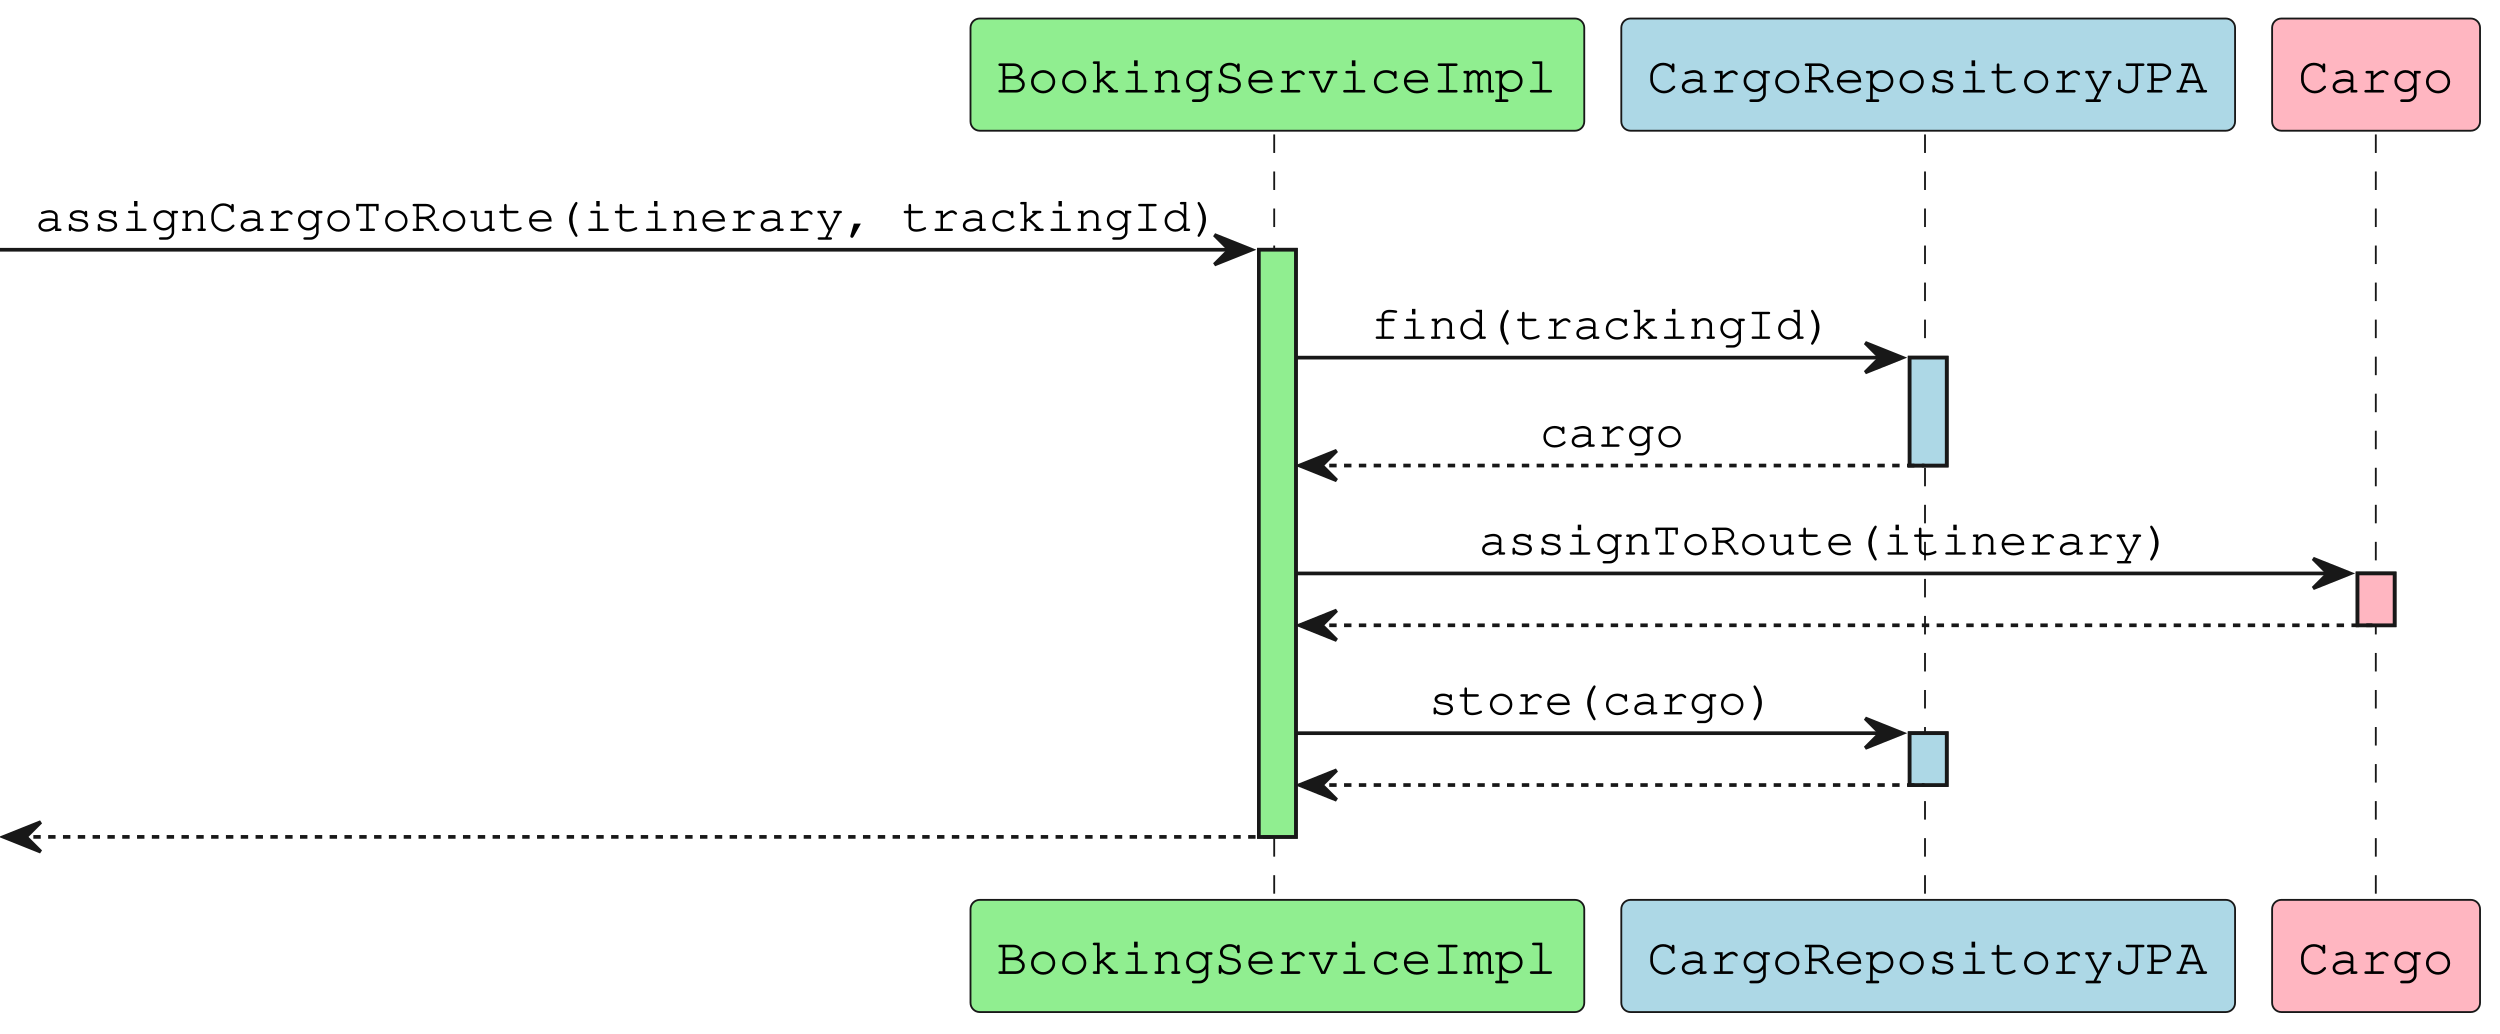
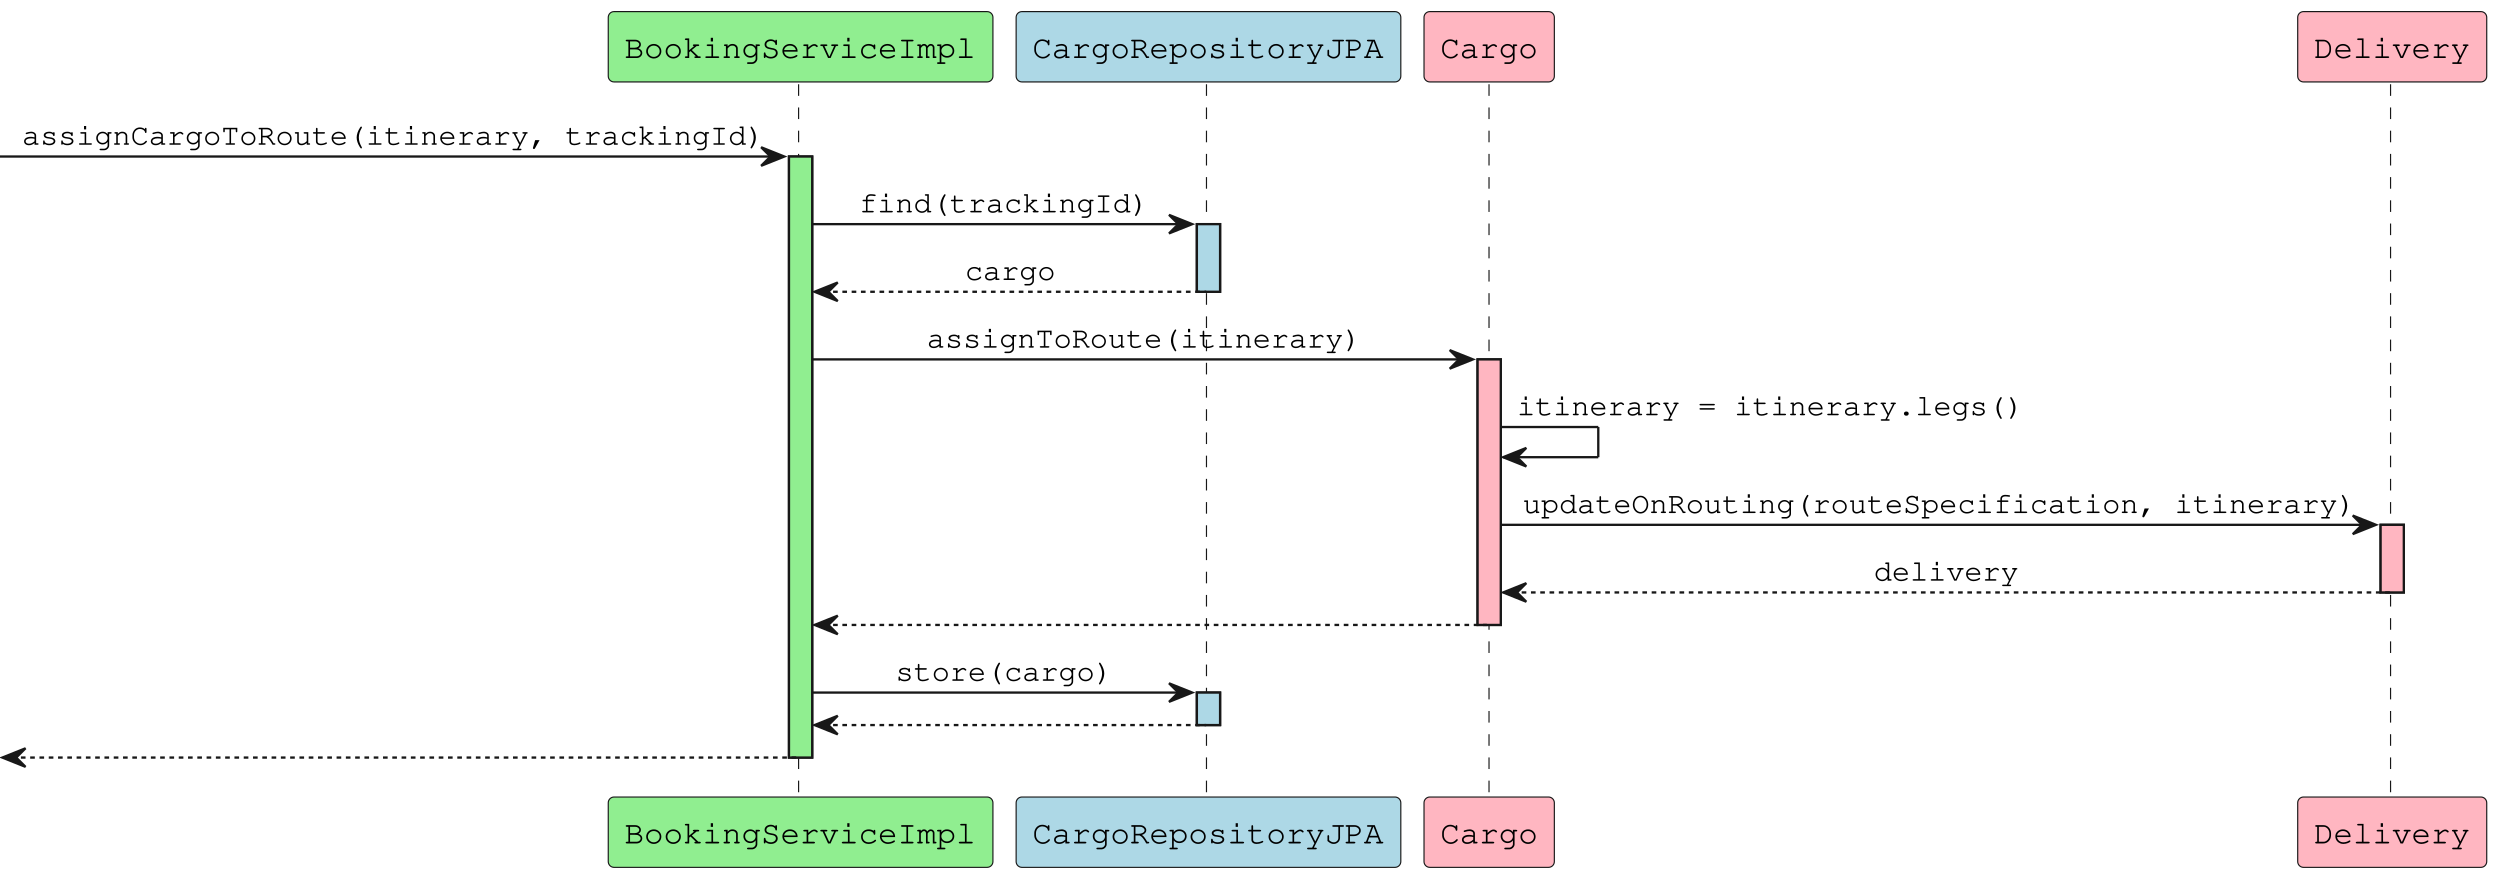
- <svg xmlns="http://www.w3.org/2000/svg" contentStyleType="text/css" data-diagram-type="SEQUENCE" height="279px" preserveAspectRatio="none" style="width:675px;height:279px;background:#FFFFFF;" version="1.1" viewBox="0 0 675 279" width="675px" zoomAndPan="magnify">
+ <svg xmlns="http://www.w3.org/2000/svg" contentStyleType="text/css" data-diagram-type="SEQUENCE" height="379px" preserveAspectRatio="none" style="width:1077px;height:379px;background:#FFFFFF;" version="1.1" viewBox="0 0 1077 379" width="1077px" zoomAndPan="magnify">
  <defs />
  <g>
    <g>
-       <rect fill="#90EE90" height="158.531" style="stroke:#181818;stroke-width:1;" width="10" x="339.893" y="67.43" />
+       <rect fill="#90EE90" height="258.93" style="stroke:#181818;stroke-width:1;" width="10" x="339.893" y="67.43" />
    </g>
    <g>
      <rect fill="#ADD8E6" height="29.133" style="stroke:#181818;stroke-width:1;" width="10" x="515.61" y="96.562" />
    </g>
    <g>
-       <rect fill="#ADD8E6" height="14" style="stroke:#181818;stroke-width:1;" width="10" x="515.61" y="197.961" />
+       <rect fill="#ADD8E6" height="14" style="stroke:#181818;stroke-width:1;" width="10" x="515.61" y="298.359" />
    </g>
    <g>
-       <rect fill="#FFB6C1" height="14" style="stroke:#181818;stroke-width:1;" width="10" x="636.54" y="154.828" />
+       <rect fill="#FFB6C1" height="114.398" style="stroke:#181818;stroke-width:1;" width="10" x="636.54" y="154.828" />
    </g>
    <g>
-       <rect fill="#000000" fill-opacity="0" height="207.664" width="8" x="340.893" y="36.297" />
-       <line style="stroke:#181818;stroke-width:0.5;stroke-dasharray:5.0,5.0;" x1="344.035" x2="344.035" y1="36.297" y2="243.961" />
+       <rect fill="#FFB6C1" height="29.133" style="stroke:#181818;stroke-width:1;" width="10" x="1025.566" y="226.094" />
    </g>
    <g>
-       <rect fill="#000000" fill-opacity="0" height="207.664" width="8" x="516.61" y="36.297" />
-       <line style="stroke:#181818;stroke-width:0.5;stroke-dasharray:5.0,5.0;" x1="519.751" x2="519.751" y1="36.297" y2="243.961" />
+       <rect fill="#000000" fill-opacity="0" height="308.062" width="8" x="340.893" y="36.297" />
+       <line style="stroke:#181818;stroke-width:0.5;stroke-dasharray:5.0,5.0;" x1="344.035" x2="344.035" y1="36.297" y2="344.359" />
    </g>
    <g>
-       <rect fill="#000000" fill-opacity="0" height="207.664" width="8" x="637.54" y="36.297" />
-       <line style="stroke:#181818;stroke-width:0.5;stroke-dasharray:5.0,5.0;" x1="641.468" x2="641.468" y1="36.297" y2="243.961" />
+       <rect fill="#000000" fill-opacity="0" height="308.062" width="8" x="516.61" y="36.297" />
+       <line style="stroke:#181818;stroke-width:0.5;stroke-dasharray:5.0,5.0;" x1="519.751" x2="519.751" y1="36.297" y2="344.359" />
+     </g>
+     <g>
+       <rect fill="#000000" fill-opacity="0" height="308.062" width="8" x="637.54" y="36.297" />
+       <line style="stroke:#181818;stroke-width:0.5;stroke-dasharray:5.0,5.0;" x1="641.468" x2="641.468" y1="36.297" y2="344.359" />
+     </g>
+     <g>
+       <rect fill="#000000" fill-opacity="0" height="308.062" width="8" x="1026.566" y="36.297" />
+       <line style="stroke:#181818;stroke-width:0.5;stroke-dasharray:5.0,5.0;" x1="1029.852" x2="1029.852" y1="36.297" y2="344.359" />
    </g>
    <g class="participant participant-head" data-participant="bs">
      <rect fill="#90EE90" height="30.297" rx="2.5" ry="2.5" style="stroke:#181818;stroke-width:0.5;" width="165.717" x="262.035" y="5" />
      <text fill="#000000" font-family="Courier" font-size="14" lengthAdjust="spacing" textLength="151.717" x="269.035" y="24.995">BookingServiceImpl</text>
    </g>
    <g class="participant participant-tail" data-participant="bs">
-       <rect fill="#90EE90" height="30.297" rx="2.5" ry="2.5" style="stroke:#181818;stroke-width:0.5;" width="165.717" x="262.035" y="242.961" />
-       <text fill="#000000" font-family="Courier" font-size="14" lengthAdjust="spacing" textLength="151.717" x="269.035" y="262.956">BookingServiceImpl</text>
+       <rect fill="#90EE90" height="30.297" rx="2.5" ry="2.5" style="stroke:#181818;stroke-width:0.5;" width="165.717" x="262.035" y="343.359" />
+       <text fill="#000000" font-family="Courier" font-size="14" lengthAdjust="spacing" textLength="151.717" x="269.035" y="363.354">BookingServiceImpl</text>
    </g>
    <g class="participant participant-head" data-participant="cr">
      <rect fill="#ADD8E6" height="30.297" rx="2.5" ry="2.5" style="stroke:#181818;stroke-width:0.5;" width="165.717" x="437.752" y="5" />
      <text fill="#000000" font-family="Courier" font-size="14" lengthAdjust="spacing" textLength="151.717" x="444.752" y="24.995">CargoRepositoryJPA</text>
    </g>
    <g class="participant participant-tail" data-participant="cr">
-       <rect fill="#ADD8E6" height="30.297" rx="2.5" ry="2.5" style="stroke:#181818;stroke-width:0.5;" width="165.717" x="437.752" y="242.961" />
-       <text fill="#000000" font-family="Courier" font-size="14" lengthAdjust="spacing" textLength="151.717" x="444.752" y="262.956">CargoRepositoryJPA</text>
+       <rect fill="#ADD8E6" height="30.297" rx="2.5" ry="2.5" style="stroke:#181818;stroke-width:0.5;" width="165.717" x="437.752" y="343.359" />
+       <text fill="#000000" font-family="Courier" font-size="14" lengthAdjust="spacing" textLength="151.717" x="444.752" y="363.354">CargoRepositoryJPA</text>
    </g>
    <g class="participant participant-head" data-participant="c">
      <rect fill="#FFB6C1" height="30.297" rx="2.5" ry="2.5" style="stroke:#181818;stroke-width:0.5;" width="56.144" x="613.468" y="5" />
      <text fill="#000000" font-family="Courier" font-size="14" lengthAdjust="spacing" textLength="42.144" x="620.468" y="24.995">Cargo</text>
    </g>
    <g class="participant participant-tail" data-participant="c">
-       <rect fill="#FFB6C1" height="30.297" rx="2.5" ry="2.5" style="stroke:#181818;stroke-width:0.5;" width="56.144" x="613.468" y="242.961" />
-       <text fill="#000000" font-family="Courier" font-size="14" lengthAdjust="spacing" textLength="42.144" x="620.468" y="262.956">Cargo</text>
+       <rect fill="#FFB6C1" height="30.297" rx="2.5" ry="2.5" style="stroke:#181818;stroke-width:0.5;" width="56.144" x="613.468" y="343.359" />
+       <text fill="#000000" font-family="Courier" font-size="14" lengthAdjust="spacing" textLength="42.144" x="620.468" y="363.354">Cargo</text>
+     </g>
+     <g class="participant participant-head" data-participant="d">
+       <rect fill="#FFB6C1" height="30.297" rx="2.5" ry="2.5" style="stroke:#181818;stroke-width:0.5;" width="81.43" x="989.852" y="5" />
+       <text fill="#000000" font-family="Courier" font-size="14" lengthAdjust="spacing" textLength="67.43" x="996.852" y="24.995">Delivery</text>
+     </g>
+     <g class="participant participant-tail" data-participant="d">
+       <rect fill="#FFB6C1" height="30.297" rx="2.5" ry="2.5" style="stroke:#181818;stroke-width:0.5;" width="81.43" x="989.852" y="343.359" />
+       <text fill="#000000" font-family="Courier" font-size="14" lengthAdjust="spacing" textLength="67.43" x="996.852" y="363.354">Delivery</text>
    </g>
    <g>
-       <rect fill="#90EE90" height="158.531" style="stroke:#181818;stroke-width:1;" width="10" x="339.893" y="67.43" />
+       <rect fill="#90EE90" height="258.93" style="stroke:#181818;stroke-width:1;" width="10" x="339.893" y="67.43" />
    </g>
    <g>
      <rect fill="#ADD8E6" height="29.133" style="stroke:#181818;stroke-width:1;" width="10" x="515.61" y="96.562" />
    </g>
    <g>
-       <rect fill="#ADD8E6" height="14" style="stroke:#181818;stroke-width:1;" width="10" x="515.61" y="197.961" />
+       <rect fill="#ADD8E6" height="14" style="stroke:#181818;stroke-width:1;" width="10" x="515.61" y="298.359" />
    </g>
    <g>
-       <rect fill="#FFB6C1" height="14" style="stroke:#181818;stroke-width:1;" width="10" x="636.54" y="154.828" />
+       <rect fill="#FFB6C1" height="114.398" style="stroke:#181818;stroke-width:1;" width="10" x="636.54" y="154.828" />
+     </g>
+     <g>
+       <rect fill="#FFB6C1" height="29.133" style="stroke:#181818;stroke-width:1;" width="10" x="1025.566" y="226.094" />
    </g>
    <g class="message" data-participant-1="bs" data-participant-2="bs">
      <polygon fill="#181818" points="327.893,63.43,337.893,67.43,327.893,71.43,331.893,67.43" style="stroke:#181818;stroke-width:1;" />
      <line style="stroke:#181818;stroke-width:1;" x1="0" x2="333.893" y1="67.43" y2="67.43" />
      <text fill="#000000" font-family="Courier" font-size="13" lengthAdjust="spacing" textLength="320.893" x="9.5" y="62.364">assignCargoToRoute(itinerary, trackingId)</text>
    </g>
    <g class="message" data-participant-1="bs" data-participant-2="cr">
      <polygon fill="#181818" points="503.61,92.562,513.61,96.562,503.61,100.562,507.61,96.562" style="stroke:#181818;stroke-width:1;" />
      <line style="stroke:#181818;stroke-width:1;" x1="349.893" x2="509.61" y1="96.562" y2="96.562" />
      <text fill="#000000" font-family="Courier" font-size="13" lengthAdjust="spacing" textLength="125.227" x="370.138" y="91.497">find(trackingId)</text>
    </g>
    <g class="message" data-participant-1="cr" data-participant-2="bs">
      <polygon fill="#181818" points="360.893,121.695,350.893,125.695,360.893,129.695,356.893,125.695" style="stroke:#181818;stroke-width:1;" />
      <line style="stroke:#181818;stroke-width:1;stroke-dasharray:2.0,2.0;" x1="354.893" x2="519.61" y1="125.695" y2="125.695" />
      <text fill="#000000" font-family="Courier" font-size="13" lengthAdjust="spacing" textLength="39.133" x="415.685" y="120.629">cargo</text>
    </g>
    <g class="message" data-participant-1="bs" data-participant-2="c">
      <polygon fill="#181818" points="624.54,150.828,634.54,154.828,624.54,158.828,628.54,154.828" style="stroke:#181818;stroke-width:1;" />
      <line style="stroke:#181818;stroke-width:1;" x1="349.893" x2="630.54" y1="154.828" y2="154.828" />
      <text fill="#000000" font-family="Courier" font-size="13" lengthAdjust="spacing" textLength="187.84" x="399.297" y="149.762">assignToRoute(itinerary)</text>
    </g>
+     <g class="message" data-participant-1="c" data-participant-2="c">
+       <line style="stroke:#181818;stroke-width:1;" x1="646.54" x2="688.54" y1="183.961" y2="183.961" />
+       <line style="stroke:#181818;stroke-width:1;" x1="688.54" x2="688.54" y1="183.961" y2="196.961" />
+       <line style="stroke:#181818;stroke-width:1;" x1="647.54" x2="688.54" y1="196.961" y2="196.961" />
+       <polygon fill="#181818" points="657.54,192.961,647.54,196.961,657.54,200.961,653.54,196.961" style="stroke:#181818;stroke-width:1;" />
+       <text fill="#000000" font-family="Courier" font-size="13" lengthAdjust="spacing" textLength="219.147" x="653.54" y="178.895">itinerary = itinerary.legs()</text>
+     </g>
+     <g class="message" data-participant-1="c" data-participant-2="d">
+       <polygon fill="#181818" points="1013.566,222.094,1023.566,226.094,1013.566,230.094,1017.566,226.094" style="stroke:#181818;stroke-width:1;" />
+       <line style="stroke:#181818;stroke-width:1;" x1="646.54" x2="1019.566" y1="226.094" y2="226.094" />
+       <text fill="#000000" font-family="Courier" font-size="13" lengthAdjust="spacing" textLength="360.026" x="656.04" y="221.028">updateOnRouting(routeSpecification, itinerary)</text>
+     </g>
+     <g class="message" data-participant-1="d" data-participant-2="c">
+       <polygon fill="#181818" points="657.54,251.227,647.54,255.227,657.54,259.227,653.54,255.227" style="stroke:#181818;stroke-width:1;" />
+       <line style="stroke:#181818;stroke-width:1;stroke-dasharray:2.0,2.0;" x1="651.54" x2="1029.566" y1="255.227" y2="255.227" />
+       <text fill="#000000" font-family="Courier" font-size="13" lengthAdjust="spacing" textLength="62.613" x="807.247" y="250.161">delivery</text>
+     </g>
    <g class="message" data-participant-1="c" data-participant-2="bs">
-       <polygon fill="#181818" points="360.893,164.828,350.893,168.828,360.893,172.828,356.893,168.828" style="stroke:#181818;stroke-width:1;" />
-       <line style="stroke:#181818;stroke-width:1;stroke-dasharray:2.0,2.0;" x1="354.893" x2="640.54" y1="168.828" y2="168.828" />
+       <polygon fill="#181818" points="360.893,265.227,350.893,269.227,360.893,273.227,356.893,269.227" style="stroke:#181818;stroke-width:1;" />
+       <line style="stroke:#181818;stroke-width:1;stroke-dasharray:2.0,2.0;" x1="354.893" x2="640.54" y1="269.227" y2="269.227" />
    </g>
    <g class="message" data-participant-1="bs" data-participant-2="cr">
-       <polygon fill="#181818" points="503.61,193.961,513.61,197.961,503.61,201.961,507.61,197.961" style="stroke:#181818;stroke-width:1;" />
-       <line style="stroke:#181818;stroke-width:1;" x1="349.893" x2="509.61" y1="197.961" y2="197.961" />
-       <text fill="#000000" font-family="Courier" font-size="13" lengthAdjust="spacing" textLength="93.92" x="385.791" y="192.895">store(cargo)</text>
+       <polygon fill="#181818" points="503.61,294.359,513.61,298.359,503.61,302.359,507.61,298.359" style="stroke:#181818;stroke-width:1;" />
+       <line style="stroke:#181818;stroke-width:1;" x1="349.893" x2="509.61" y1="298.359" y2="298.359" />
+       <text fill="#000000" font-family="Courier" font-size="13" lengthAdjust="spacing" textLength="93.92" x="385.791" y="293.293">store(cargo)</text>
    </g>
    <g class="message" data-participant-1="cr" data-participant-2="bs">
-       <polygon fill="#181818" points="360.893,207.961,350.893,211.961,360.893,215.961,356.893,211.961" style="stroke:#181818;stroke-width:1;" />
-       <line style="stroke:#181818;stroke-width:1;stroke-dasharray:2.0,2.0;" x1="354.893" x2="519.61" y1="211.961" y2="211.961" />
+       <polygon fill="#181818" points="360.893,308.359,350.893,312.359,360.893,316.359,356.893,312.359" style="stroke:#181818;stroke-width:1;" />
+       <line style="stroke:#181818;stroke-width:1;stroke-dasharray:2.0,2.0;" x1="354.893" x2="519.61" y1="312.359" y2="312.359" />
    </g>
    <g class="message" data-participant-1="bs" data-participant-2="bs">
-       <polygon fill="#181818" points="11,221.961,1,225.961,11,229.961,7,225.961" style="stroke:#181818;stroke-width:1;" />
-       <line style="stroke:#181818;stroke-width:1;stroke-dasharray:2.0,2.0;" x1="5" x2="343.893" y1="225.961" y2="225.961" />
+       <polygon fill="#181818" points="11,322.359,1,326.359,11,330.359,7,326.359" style="stroke:#181818;stroke-width:1;" />
+       <line style="stroke:#181818;stroke-width:1;stroke-dasharray:2.0,2.0;" x1="5" x2="343.893" y1="326.359" y2="326.359" />
    </g>
  </g>
</svg>
